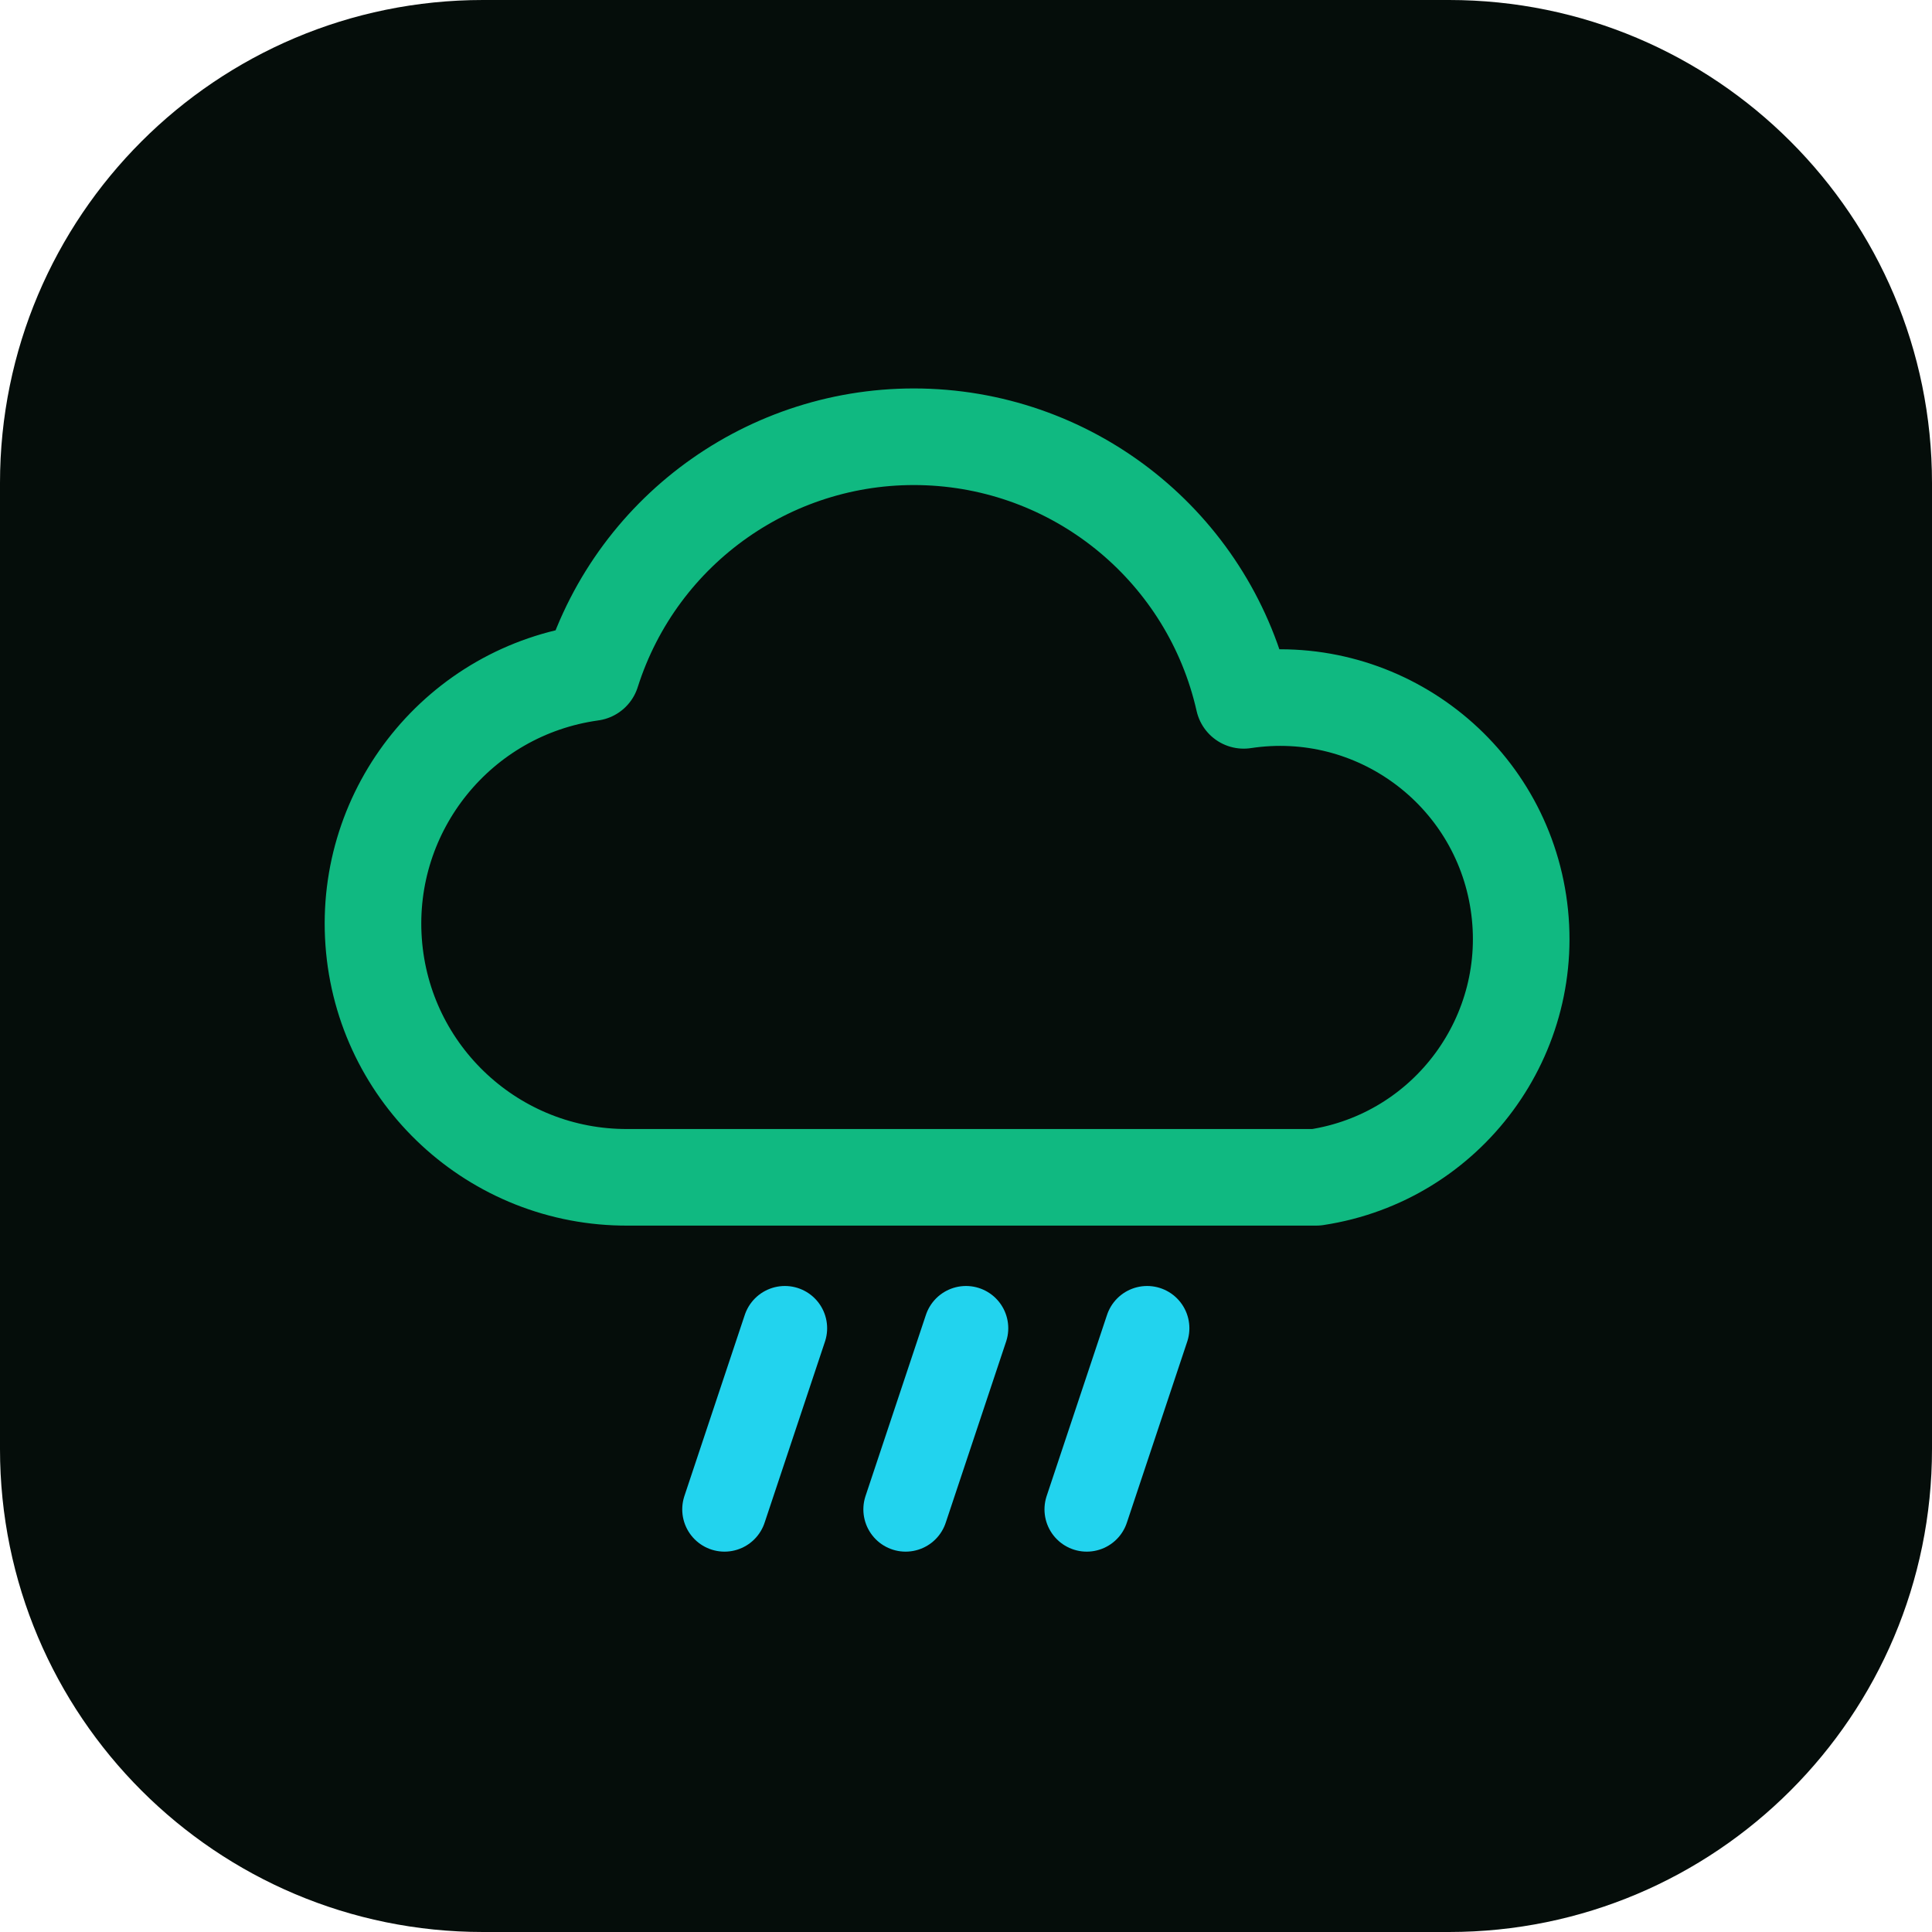
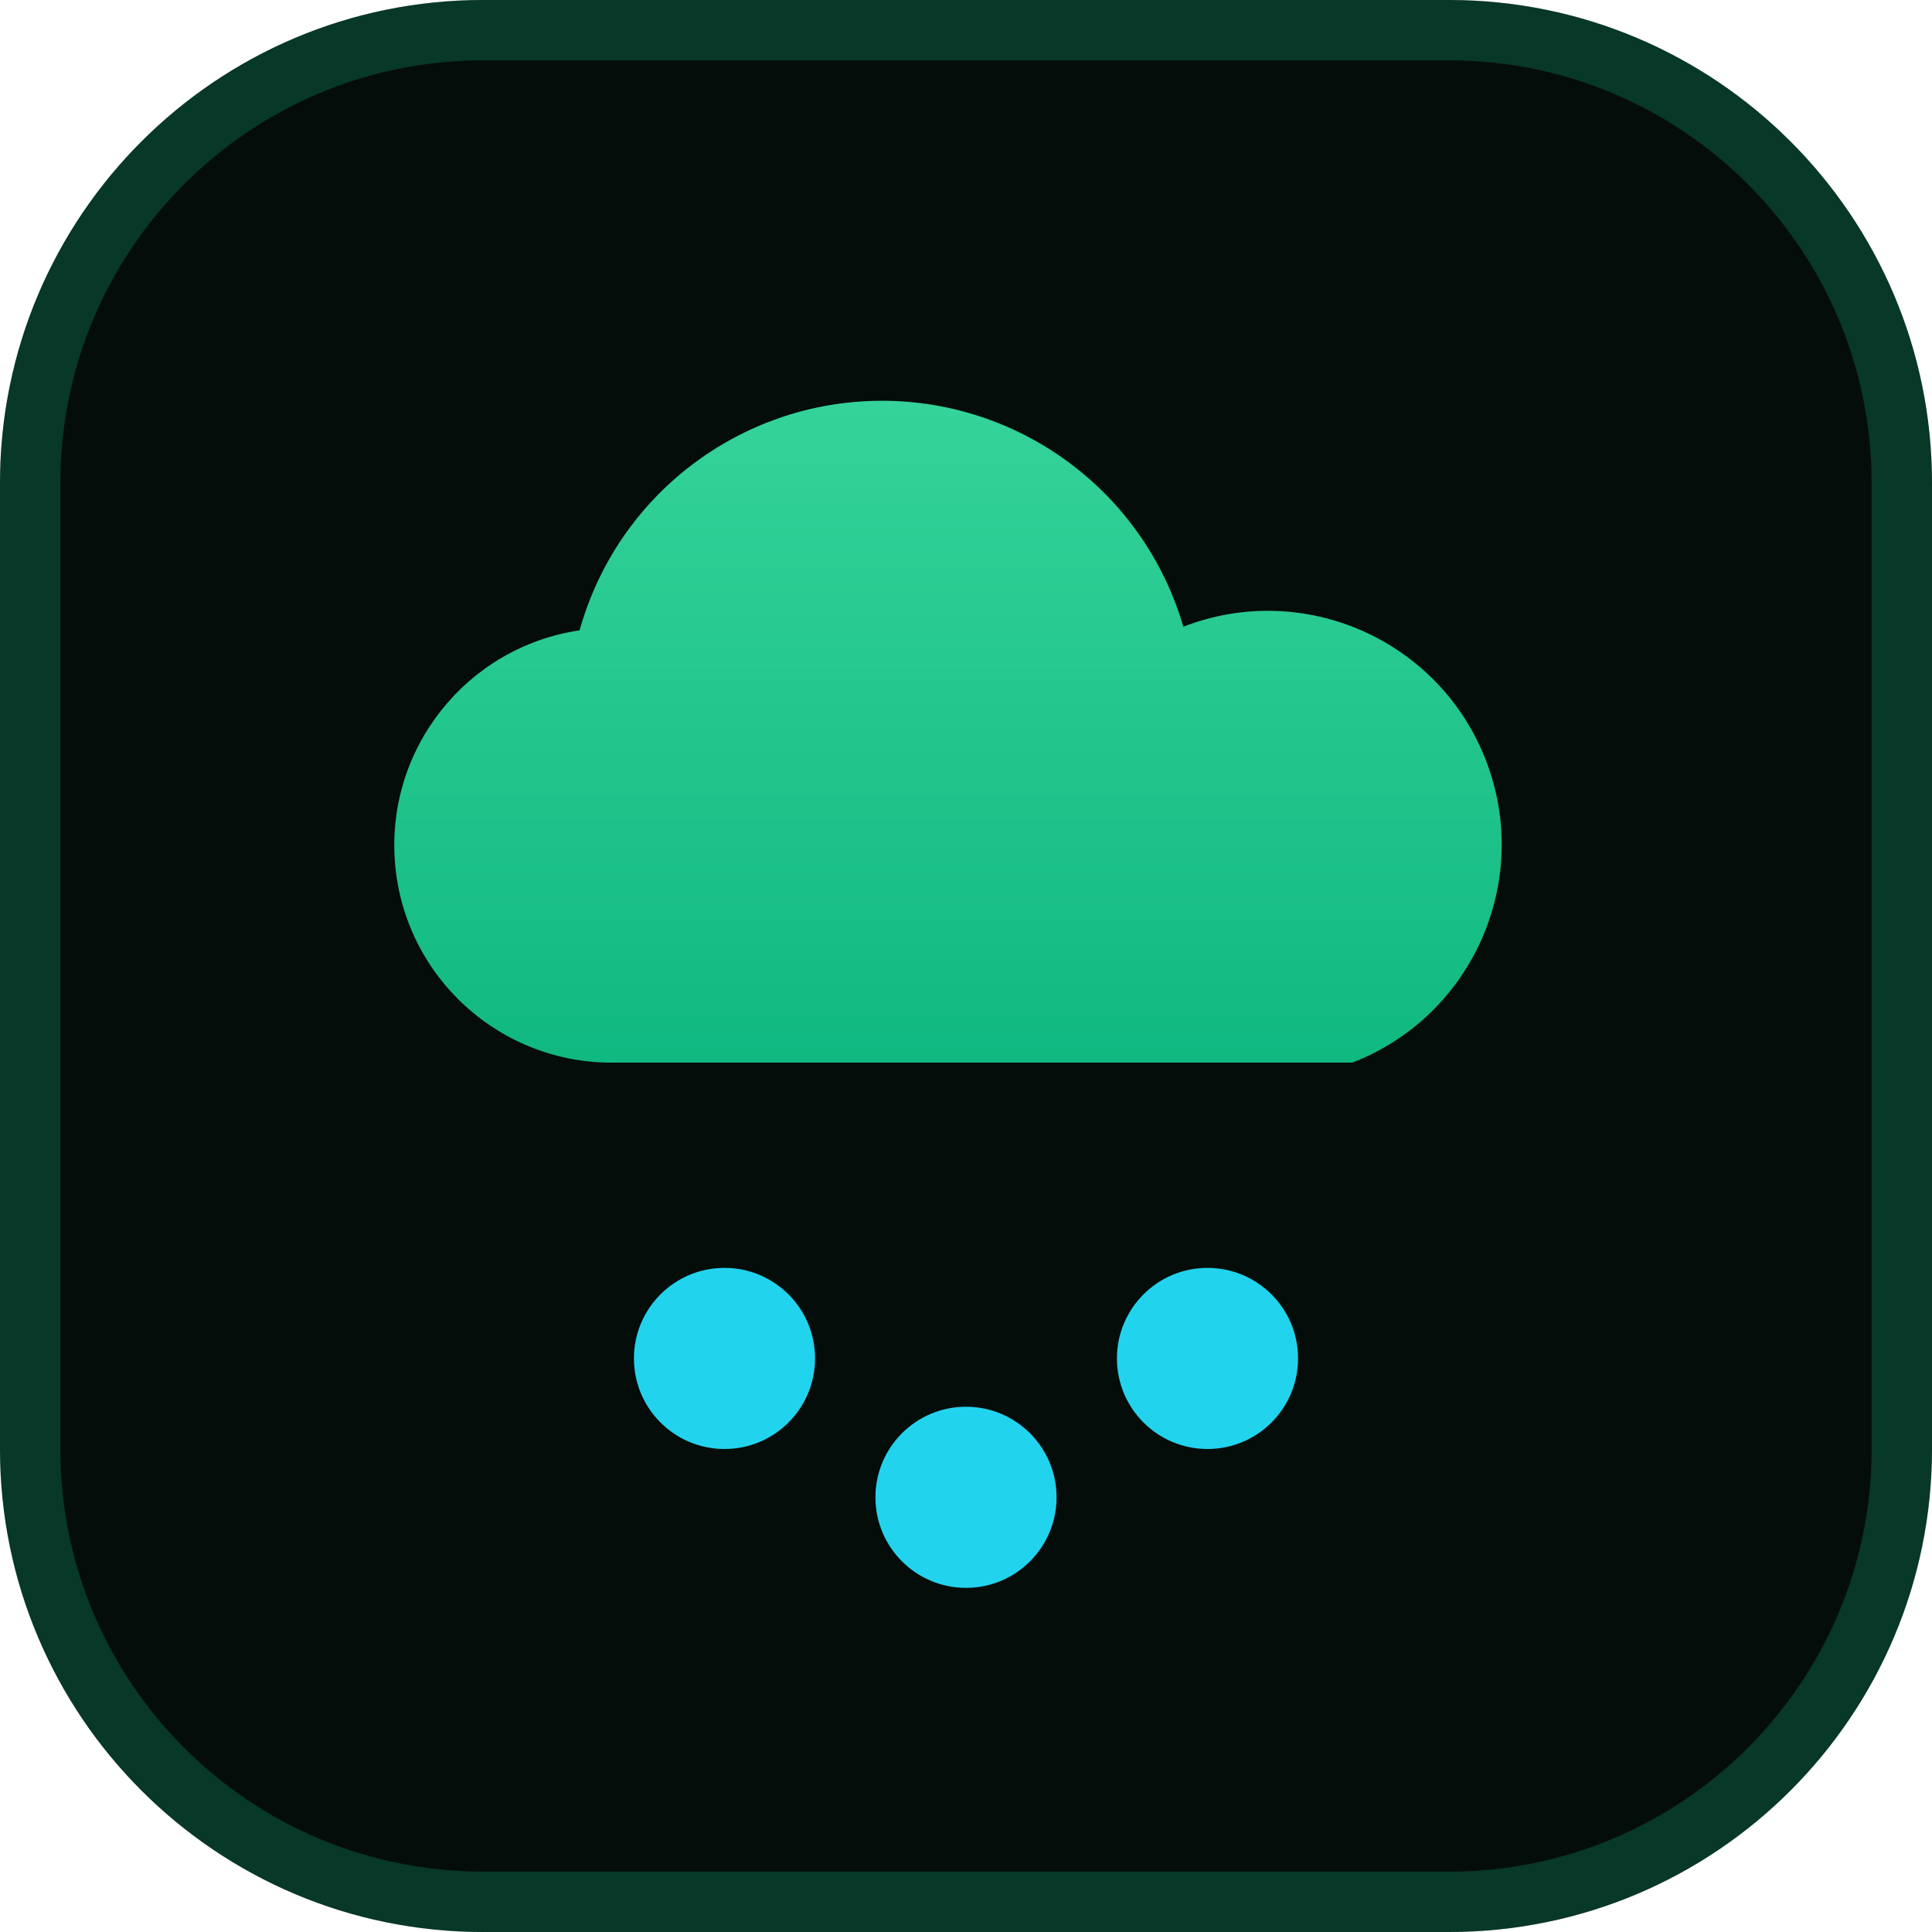
<svg xmlns="http://www.w3.org/2000/svg" viewBox="0 0 32 32">
+   <defs>
+     <linearGradient id="cloud" x1="0" y1="0" x2="0" y2="1">
+       <stop offset="0" stop-color="#34d399" />
+       <stop offset="1" stop-color="#10b981" />
+     </linearGradient>
+   </defs>
  <rect width="32" height="32" rx="8" fill="#050d0a" />
-   <path d="M21.8 19.5H10.4a4.2 4.2 0 0 1-.6-8.36 5.6 5.6 0 0 1 10.8.46 3.6 3.6 0 0 1 1.2 7.9z" fill="none" stroke="#10b981" stroke-width="1.6" stroke-linejoin="round" />
-   <path d="M13 22l-1 3M16 22l-1 3M19 22l-1 3" stroke="#22d3ee" stroke-width="1.4" stroke-linecap="round" />
+   <rect x="0.5" y="0.5" width="31" height="31" rx="7.5" fill="none" stroke="#10b981" stroke-opacity="0.25" />
+   <path d="M22.4 17.6H10.2a3.6 3.6 0 0 1-.6-7.16 5.2 5.2 0 0 1 10-.06 3.3 3.3 0 0 1 2.8 7.22z" fill="url(#cloud)" />
+   <circle cx="12" cy="22.5" r="1.5" fill="#22d3ee" />
+   <circle cx="16" cy="24.8" r="1.5" fill="#22d3ee" />
+   <circle cx="20" cy="22.5" r="1.5" fill="#22d3ee" />
</svg>
